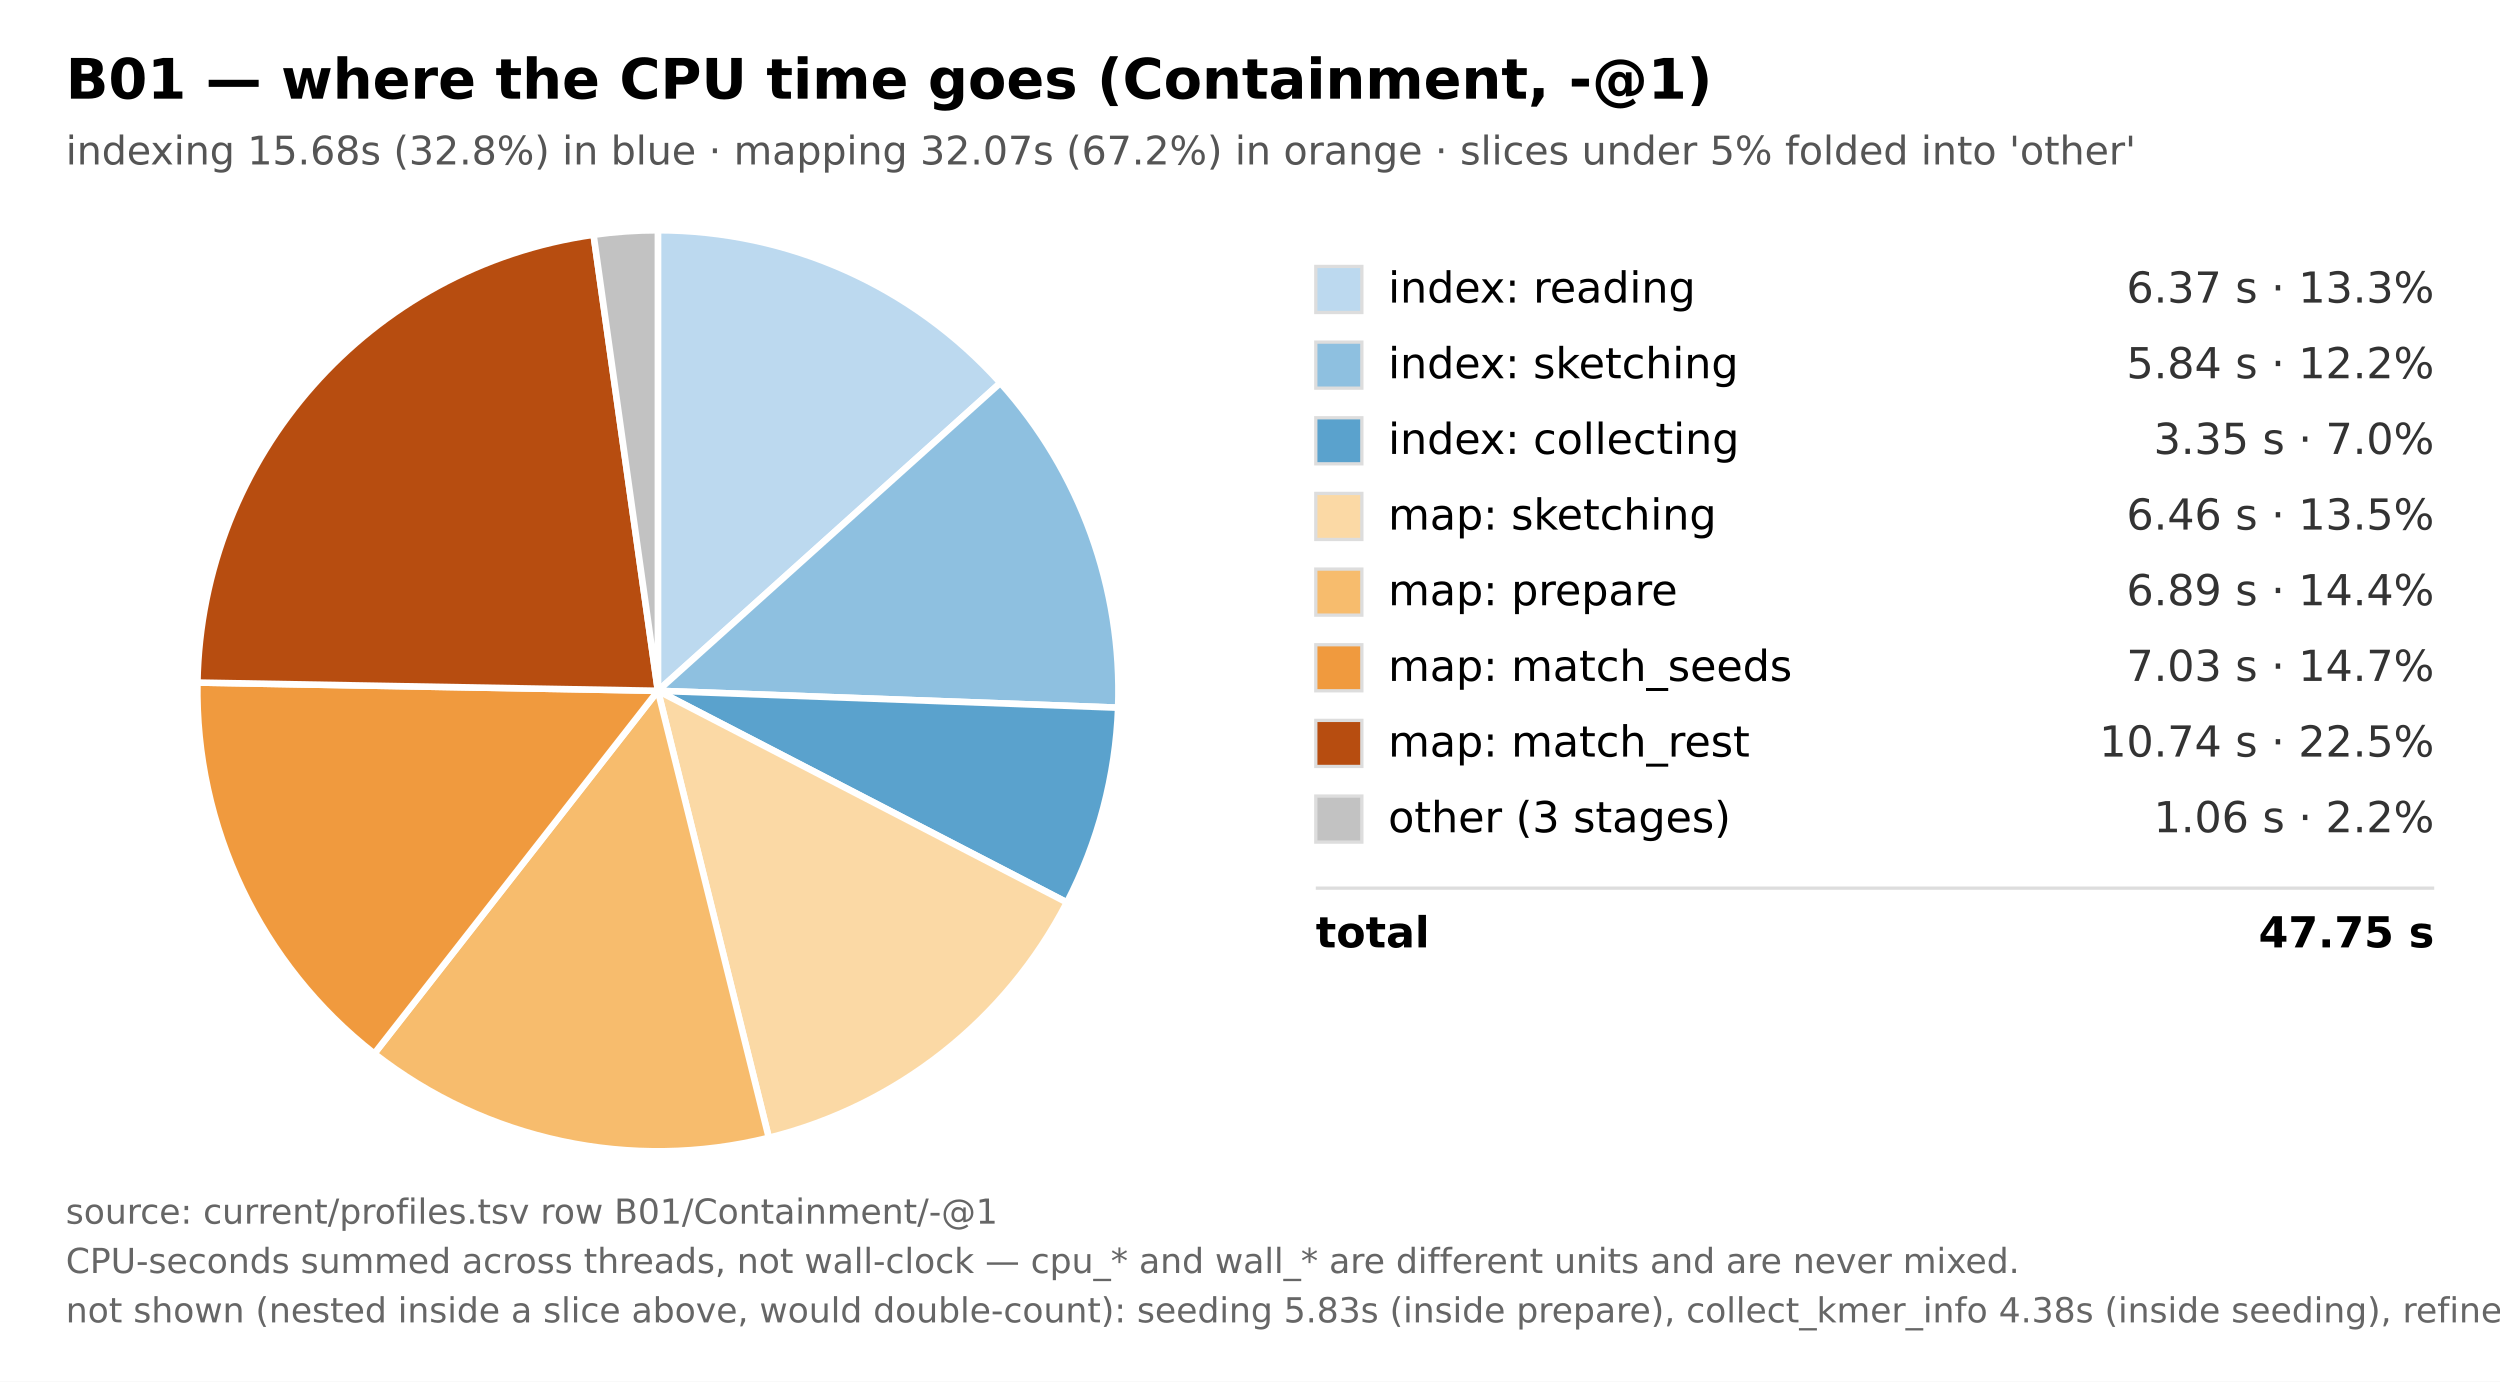
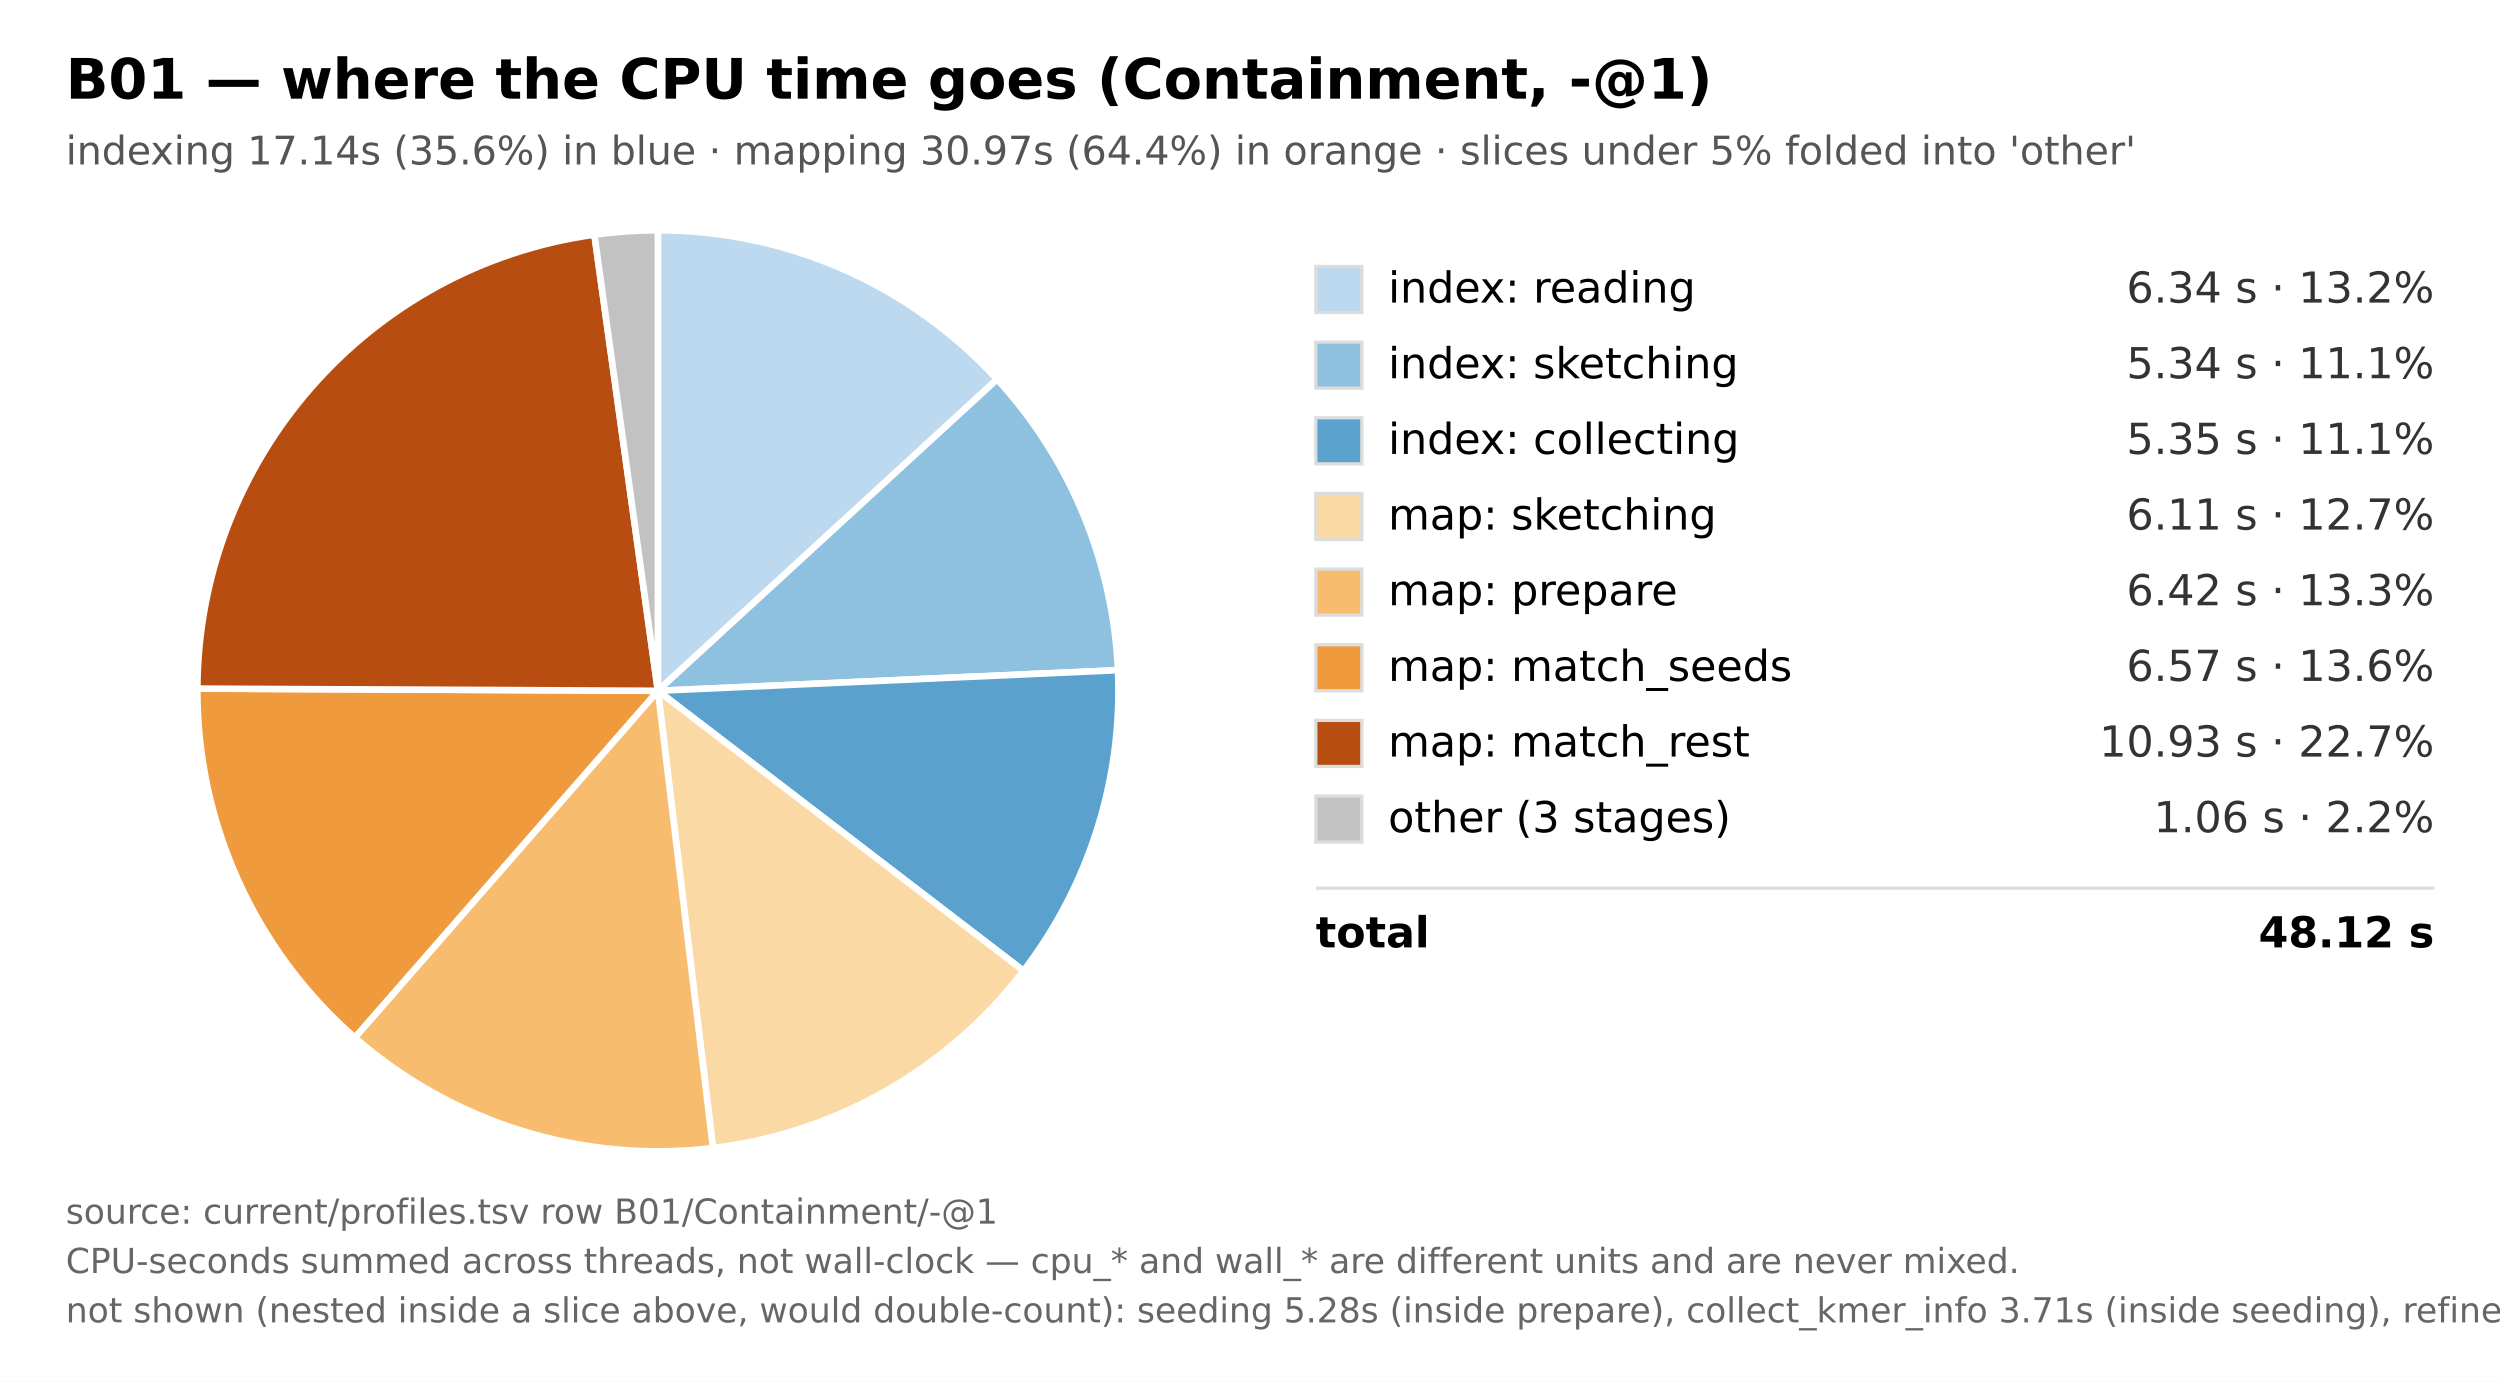
<svg xmlns="http://www.w3.org/2000/svg" width="760" height="420" viewBox="0 0 760 420" font-family="DejaVu Sans, Helvetica, Arial, sans-serif">
  <rect width="760" height="420" fill="#ffffff" />
  <text x="20" y="30" font-size="17" font-weight="bold">B01 — where the CPU time goes (Containment, -@1)</text>
-   <text x="20" y="50" font-size="12" fill="#555555">indexing 15.68s (32.8%) in blue · mapping 32.07s (67.2%) in orange · slices under 5% folded into 'other'</text>
-   <path d="M 200.00,210.00 L 200.00,70.00 A 140.00,140.00 0 0,1 304.11,116.40 Z" fill="#bcd9ef" stroke="#ffffff" stroke-width="2" />
-   <path d="M 200.00,210.00 L 304.11,116.40 A 140.00,140.00 0 0,1 339.91,215.14 Z" fill="#8ec0e0" stroke="#ffffff" stroke-width="2" />
-   <path d="M 200.00,210.00 L 339.91,215.14 A 140.00,140.00 0 0,1 324.34,274.35 Z" fill="#5aa2cd" stroke="#ffffff" stroke-width="2" />
-   <path d="M 200.00,210.00 L 324.34,274.35 A 140.00,140.00 0 0,1 233.72,345.88 Z" fill="#fbd9a5" stroke="#ffffff" stroke-width="2" />
-   <path d="M 200.00,210.00 L 233.72,345.88 A 140.00,140.00 0 0,1 113.79,320.30 Z" fill="#f7bc6d" stroke="#ffffff" stroke-width="2" />
-   <path d="M 200.00,210.00 L 113.79,320.30 A 140.00,140.00 0 0,1 60.02,207.50 Z" fill="#f09a3e" stroke="#ffffff" stroke-width="2" />
-   <path d="M 200.00,210.00 L 60.02,207.50 A 140.00,140.00 0 0,1 180.44,71.37 Z" fill="#b74d10" stroke="#ffffff" stroke-width="2" />
-   <path d="M 200.00,210.00 L 180.44,71.37 A 140.00,140.00 0 0,1 200.00,70.00 Z" fill="#c2c2c2" stroke="#ffffff" stroke-width="2" />
+   <text x="20" y="50" font-size="12" fill="#555555">indexing 17.14s (35.6%) in blue · mapping 30.97s (64.4%) in orange · slices under 5% folded into 'other'</text>
+   <path d="M 200.00,210.00 L 200.00,70.00 A 140.00,140.00 0 0,1 303.12,115.31 Z" fill="#bcd9ef" stroke="#ffffff" stroke-width="2" />
+   <path d="M 200.00,210.00 L 303.12,115.31 A 140.00,140.00 0 0,1 339.86,203.73 Z" fill="#8ec0e0" stroke="#ffffff" stroke-width="2" />
+   <path d="M 200.00,210.00 L 339.86,203.73 A 140.00,140.00 0 0,1 311.14,295.14 Z" fill="#5aa2cd" stroke="#ffffff" stroke-width="2" />
+   <path d="M 200.00,210.00 L 311.14,295.14 A 140.00,140.00 0 0,1 216.74,349.00 Z" fill="#fbd9a5" stroke="#ffffff" stroke-width="2" />
+   <path d="M 200.00,210.00 L 216.74,349.00 A 140.00,140.00 0 0,1 107.87,315.42 Z" fill="#f7bc6d" stroke="#ffffff" stroke-width="2" />
+   <path d="M 200.00,210.00 L 107.87,315.42 A 140.00,140.00 0 0,1 60.00,209.34 Z" fill="#f09a3e" stroke="#ffffff" stroke-width="2" />
+   <path d="M 200.00,210.00 L 60.00,209.34 A 140.00,140.00 0 0,1 180.70,71.34 Z" fill="#b74d10" stroke="#ffffff" stroke-width="2" />
+   <path d="M 200.00,210.00 L 180.70,71.34 A 140.00,140.00 0 0,1 200.00,70.00 Z" fill="#c2c2c2" stroke="#ffffff" stroke-width="2" />
  <rect x="400" y="81" width="14" height="14" fill="#bcd9ef" stroke="#dddddd" stroke-width="1" />
  <text x="422" y="92" font-size="13">index: reading</text>
-   <text x="740" y="92" font-size="13" text-anchor="end" fill="#333333">6.37 s · 13.3%</text>
+   <text x="740" y="92" font-size="13" text-anchor="end" fill="#333333">6.34 s · 13.2%</text>
  <rect x="400" y="104" width="14" height="14" fill="#8ec0e0" stroke="#dddddd" stroke-width="1" />
  <text x="422" y="115" font-size="13">index: sketching</text>
-   <text x="740" y="115" font-size="13" text-anchor="end" fill="#333333">5.84 s · 12.2%</text>
+   <text x="740" y="115" font-size="13" text-anchor="end" fill="#333333">5.34 s · 11.1%</text>
  <rect x="400" y="127" width="14" height="14" fill="#5aa2cd" stroke="#dddddd" stroke-width="1" />
  <text x="422" y="138" font-size="13">index: collecting</text>
-   <text x="740" y="138" font-size="13" text-anchor="end" fill="#333333">3.35 s · 7.0%</text>
+   <text x="740" y="138" font-size="13" text-anchor="end" fill="#333333">5.35 s · 11.1%</text>
  <rect x="400" y="150" width="14" height="14" fill="#fbd9a5" stroke="#dddddd" stroke-width="1" />
  <text x="422" y="161" font-size="13">map: sketching</text>
-   <text x="740" y="161" font-size="13" text-anchor="end" fill="#333333">6.46 s · 13.5%</text>
+   <text x="740" y="161" font-size="13" text-anchor="end" fill="#333333">6.11 s · 12.7%</text>
  <rect x="400" y="173" width="14" height="14" fill="#f7bc6d" stroke="#dddddd" stroke-width="1" />
  <text x="422" y="184" font-size="13">map: prepare</text>
-   <text x="740" y="184" font-size="13" text-anchor="end" fill="#333333">6.89 s · 14.4%</text>
+   <text x="740" y="184" font-size="13" text-anchor="end" fill="#333333">6.42 s · 13.3%</text>
  <rect x="400" y="196" width="14" height="14" fill="#f09a3e" stroke="#dddddd" stroke-width="1" />
  <text x="422" y="207" font-size="13">map: match_seeds</text>
-   <text x="740" y="207" font-size="13" text-anchor="end" fill="#333333">7.03 s · 14.7%</text>
+   <text x="740" y="207" font-size="13" text-anchor="end" fill="#333333">6.57 s · 13.6%</text>
  <rect x="400" y="219" width="14" height="14" fill="#b74d10" stroke="#dddddd" stroke-width="1" />
  <text x="422" y="230" font-size="13">map: match_rest</text>
-   <text x="740" y="230" font-size="13" text-anchor="end" fill="#333333">10.74 s · 22.5%</text>
+   <text x="740" y="230" font-size="13" text-anchor="end" fill="#333333">10.93 s · 22.7%</text>
  <rect x="400" y="242" width="14" height="14" fill="#c2c2c2" stroke="#dddddd" stroke-width="1" />
  <text x="422" y="253" font-size="13">other (3 stages)</text>
  <text x="740" y="253" font-size="13" text-anchor="end" fill="#333333">1.06 s · 2.2%</text>
  <line x1="400" y1="270" x2="740" y2="270" stroke="#dddddd" />
  <text x="400" y="288" font-size="13" font-weight="bold">total</text>
-   <text x="740" y="288" font-size="13" text-anchor="end" font-weight="bold">47.75 s</text>
+   <text x="740" y="288" font-size="13" text-anchor="end" font-weight="bold">48.12 s</text>
  <text x="20" y="372" font-size="10.5" fill="#666666">source: current/profiles.tsv row B01/Containment/-@1</text>
  <text x="20" y="387" font-size="10.5" fill="#666666">CPU-seconds summed across threads, not wall-clock — cpu_* and wall_* are different units and are never mixed.</text>
-   <text x="20" y="402" font-size="10.5" fill="#666666">not shown (nested inside a slice above, would double-count): seeding 5.83s (inside prepare), collect_kmer_info 4.38s (inside seeding), refine 6.70s (inside match_rest)</text>
+   <text x="20" y="402" font-size="10.5" fill="#666666">not shown (nested inside a slice above, would double-count): seeding 5.28s (inside prepare), collect_kmer_info 3.71s (inside seeding), refine 6.77s (inside match_rest)</text>
</svg>
